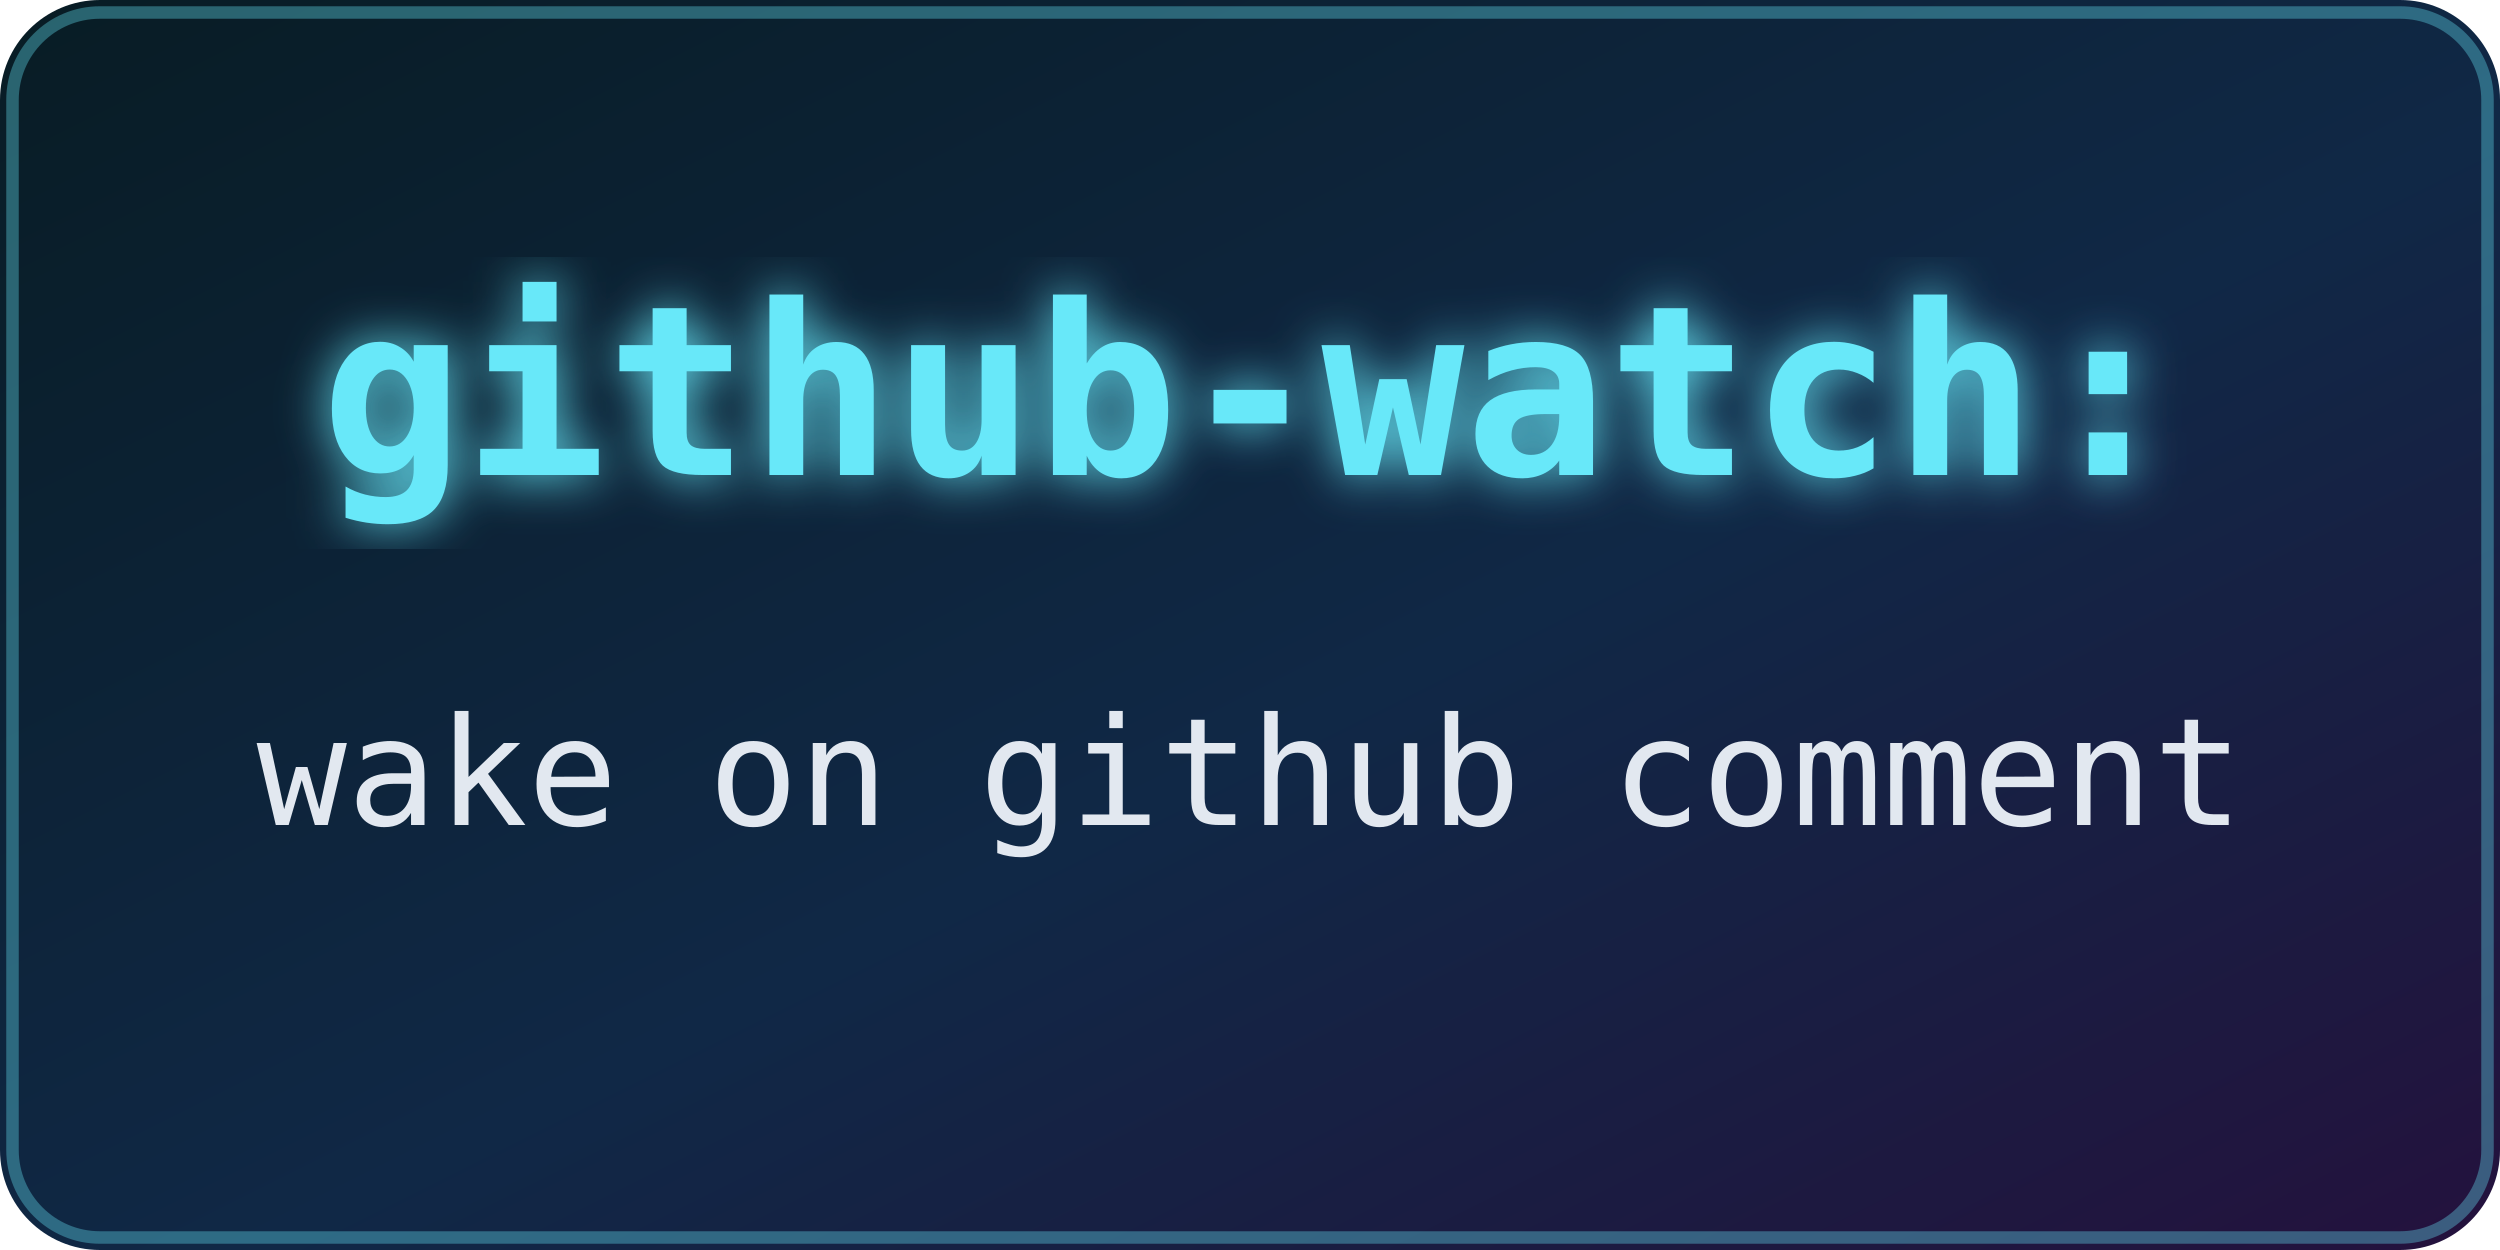
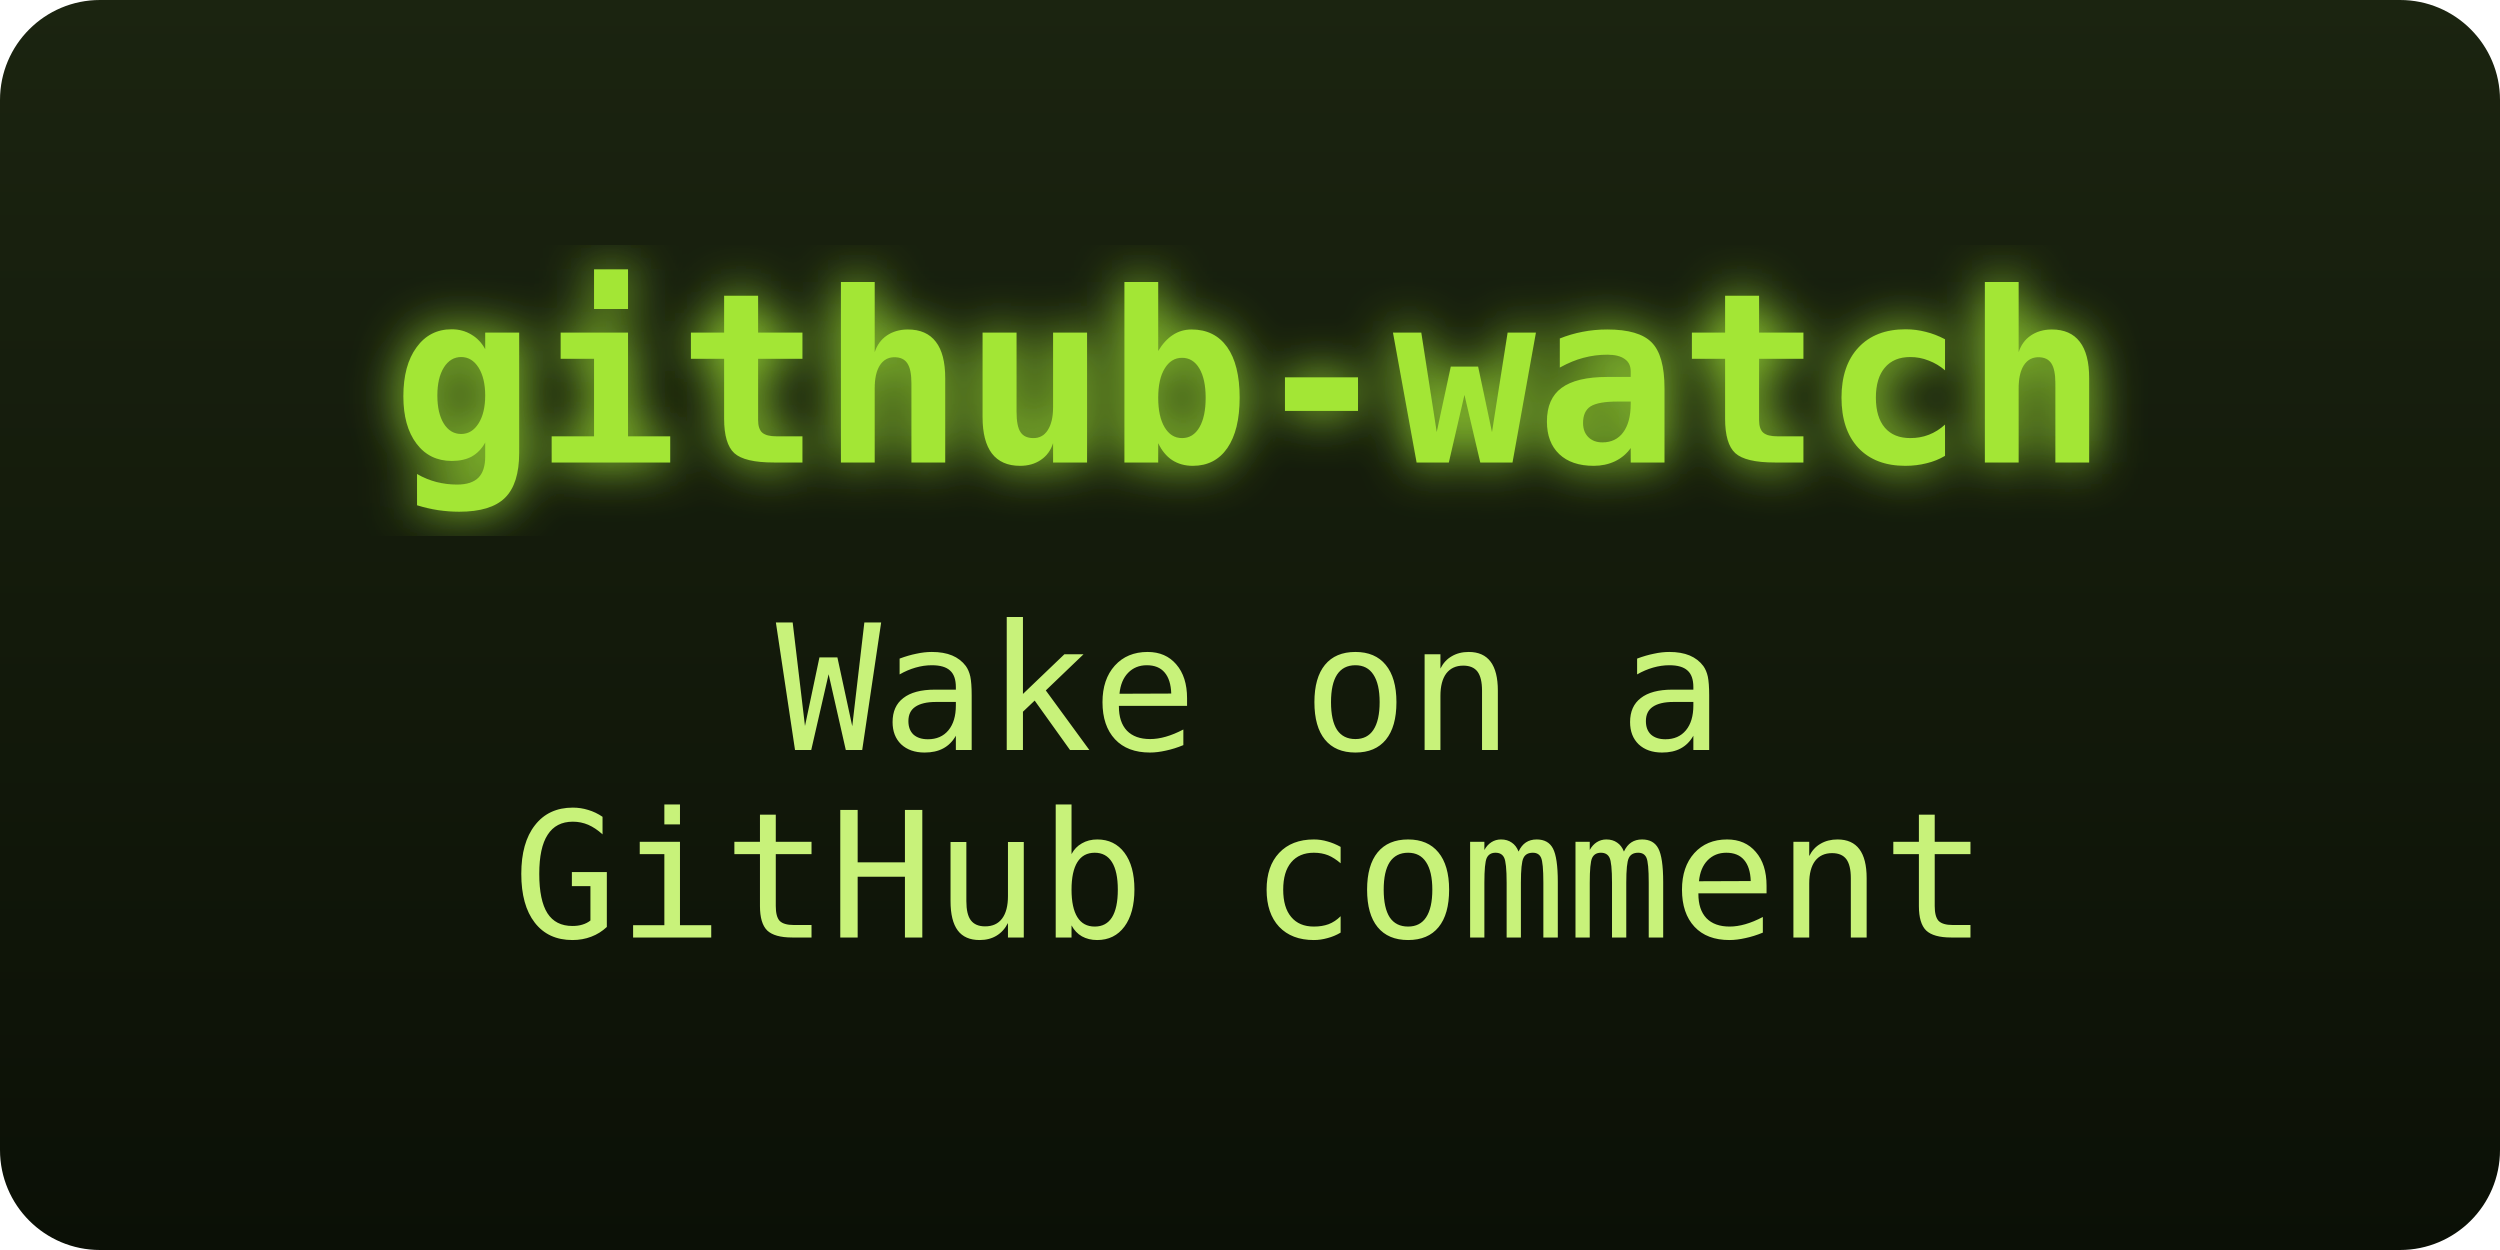
- <svg xmlns="http://www.w3.org/2000/svg" width="200" height="100" viewBox="0 0 200 100">
+ <svg xmlns="http://www.w3.org/2000/svg" width="200" height="100">
  <defs>
-     <linearGradient id="bg" x1="0%" y1="0%" x2="100%" y2="100%">
-       <stop offset="0%" stop-color="#081c24" />
-       <stop offset="55%" stop-color="#102846" />
-       <stop offset="100%" stop-color="#24113d" />
-     </linearGradient>
    <filter id="glow">
-       <feGaussianBlur stdDeviation="2" result="blur" />
+       <feGaussianBlur stdDeviation="2" result="coloredBlur" />
      <feMerge>
-         <feMergeNode in="blur" />
+         <feMergeNode in="coloredBlur" />
        <feMergeNode in="SourceGraphic" />
      </feMerge>
    </filter>
+     <linearGradient id="bg" x1="0%" y1="0%" x2="0%" y2="100%">
+       <stop offset="0%" style="stop-color:#1b2410" />
+       <stop offset="100%" style="stop-color:#0b1006" />
+     </linearGradient>
  </defs>
  <rect width="200" height="100" rx="8" fill="url(#bg)" />
-   <rect x="1" y="1" width="198" height="98" rx="7" fill="none" stroke="#67e8f9" stroke-opacity="0.35" />
-   <text x="100" y="38" font-family="monospace" font-size="19" font-weight="bold" fill="#67e8f9" text-anchor="middle" filter="url(#glow)">github-watch:</text>
-   <text x="100" y="66" font-family="monospace" font-size="12" fill="#e2e8f0" text-anchor="middle">wake on github comment</text>
+   <text x="100" y="37" font-family="monospace" font-size="19" font-weight="bold" fill="#a3e635" text-anchor="middle" filter="url(#glow)">github-watch</text>
+   <text x="100" y="60" font-family="monospace" font-size="14" fill="#c8f27a" text-anchor="middle">Wake on a</text>
+   <text x="100" y="75" font-family="monospace" font-size="14" fill="#c8f27a" text-anchor="middle">GitHub comment</text>
</svg>
